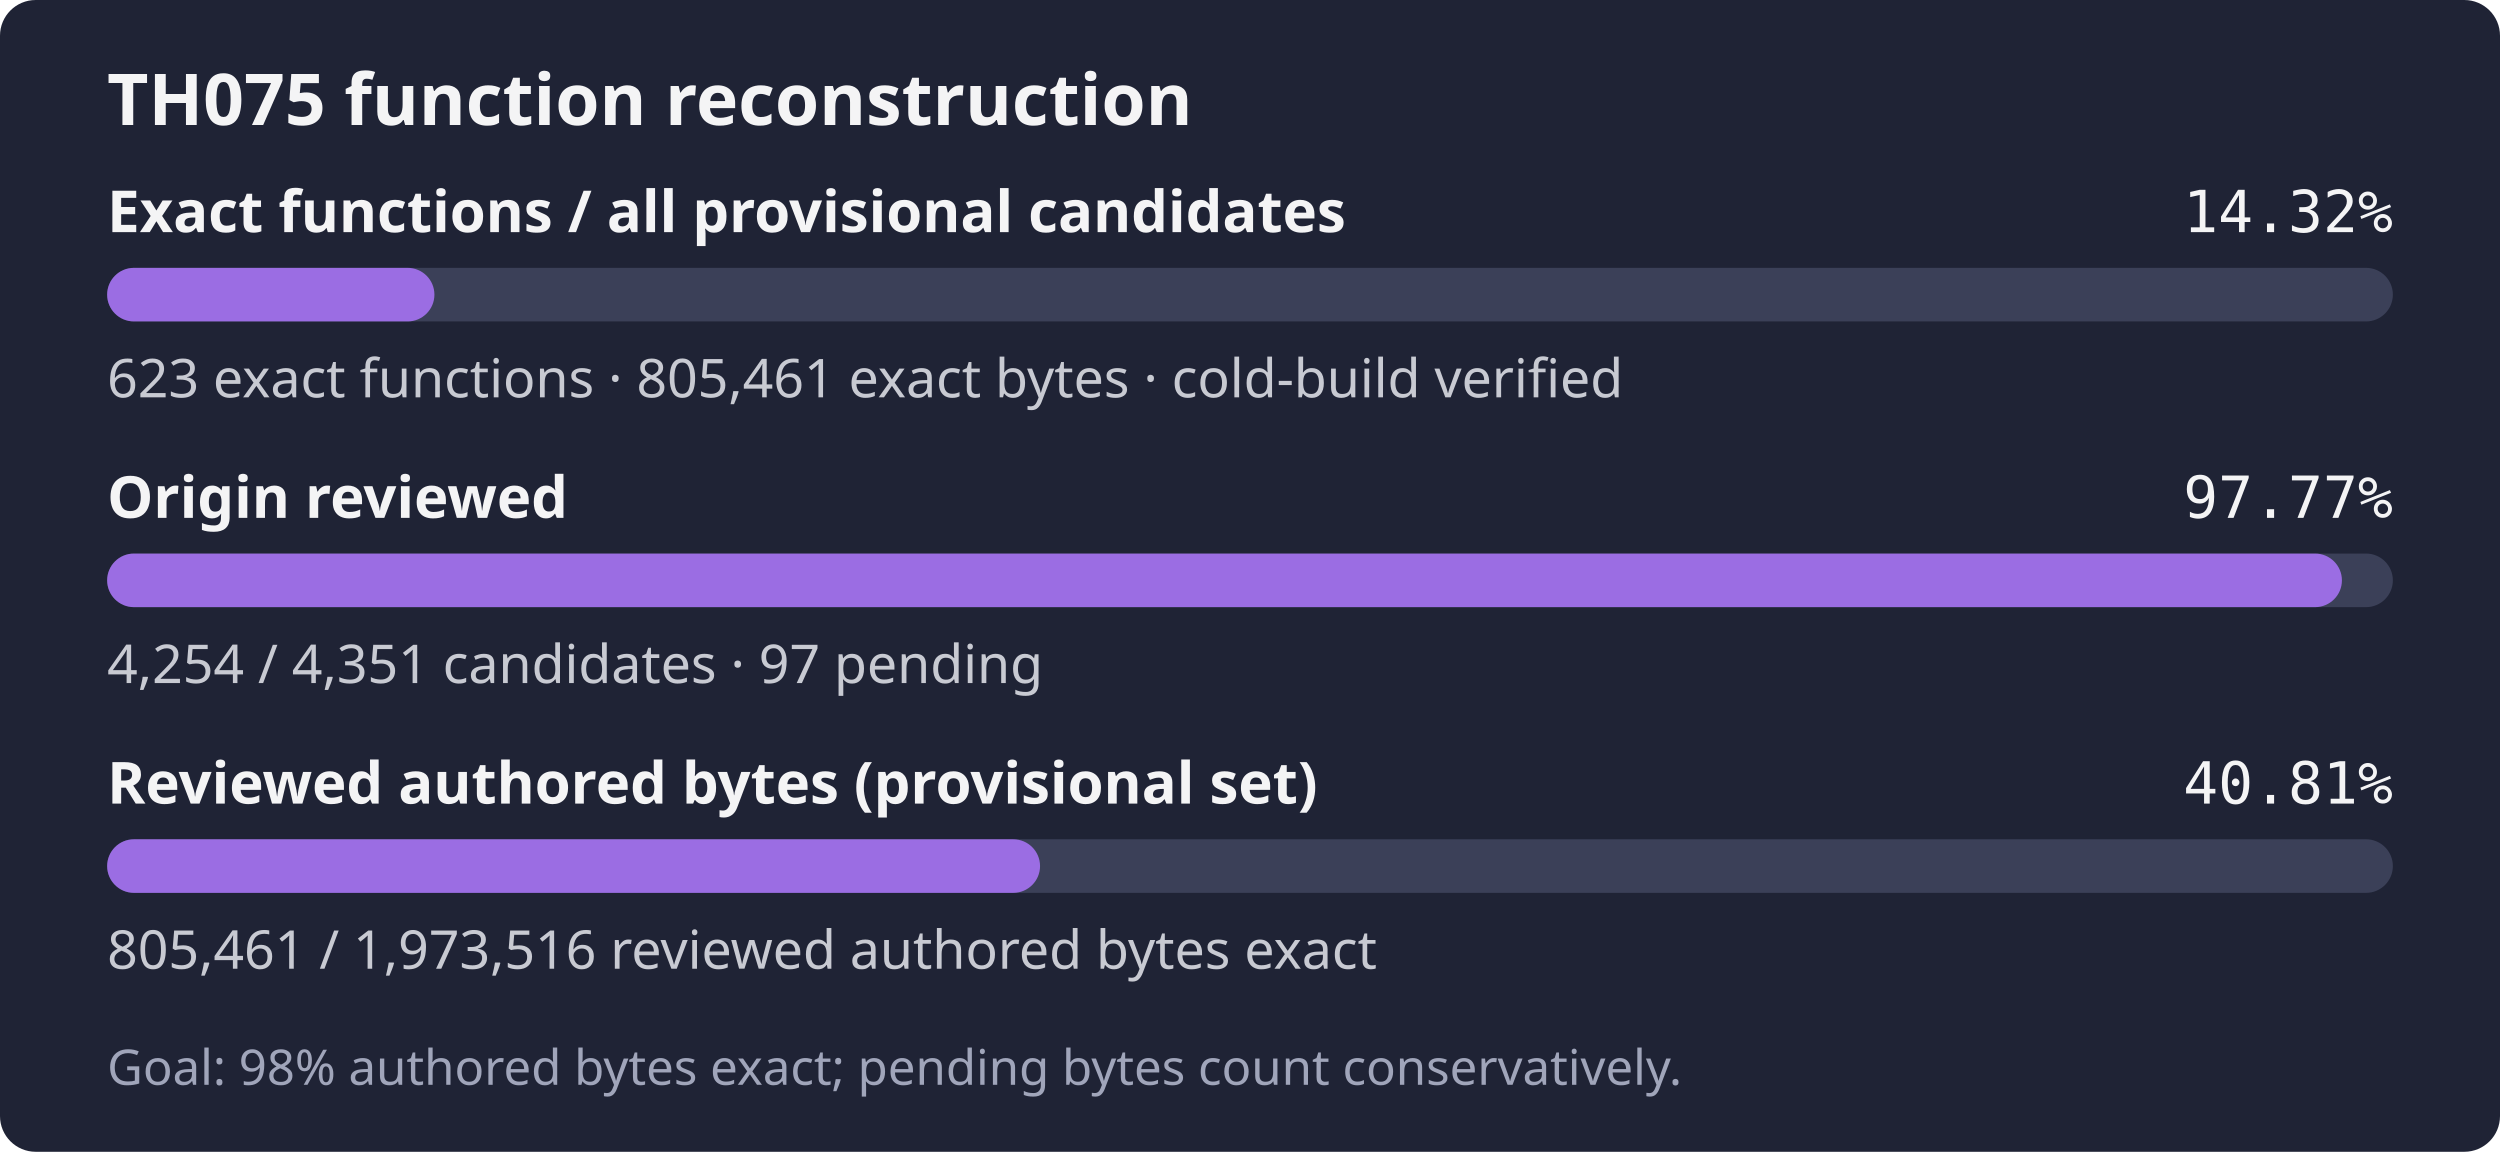
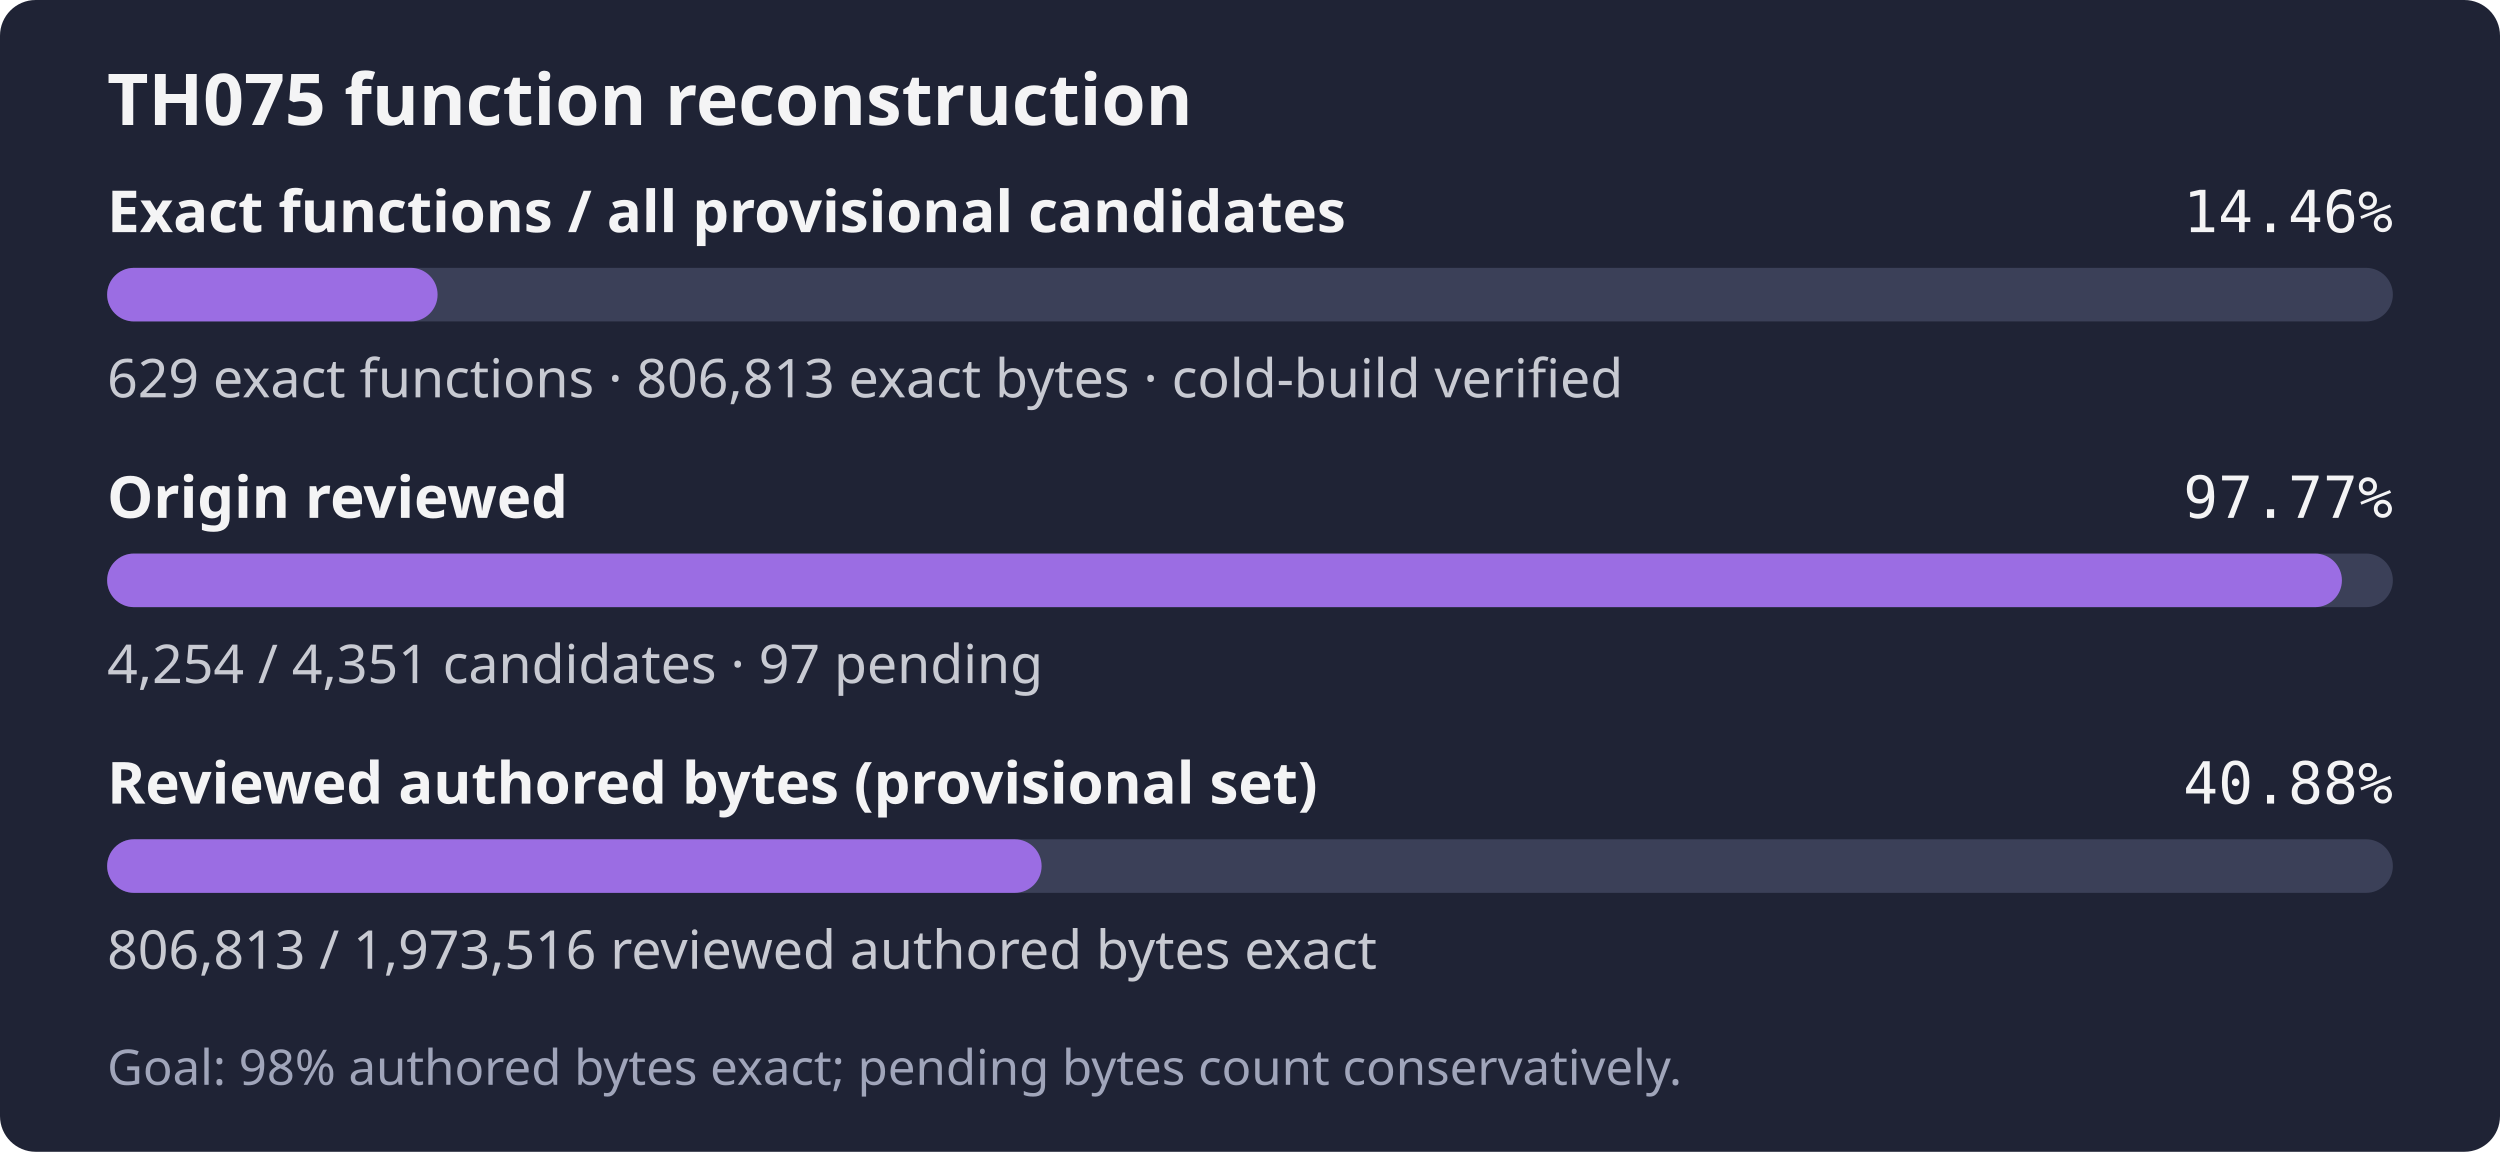
- <svg xmlns="http://www.w3.org/2000/svg" width="560" height="258" role="img" aria-label="TH075: 623 exact functions, 805,461 exact bytes; 4,254 of 4,351 candidates reviewed; Goal: 98% authored bytes exact; pending bytes count conservatively.">
+ <svg xmlns="http://www.w3.org/2000/svg" width="560" height="258" role="img" aria-label="TH075: 629 exact functions, 806,813 exact bytes; 4,254 of 4,351 candidates reviewed; Goal: 98% authored bytes exact; pending bytes count conservatively.">
  <rect width="560" height="258" rx="8" fill="#1f2335" />
  <text x="24" y="28" fill="#f4f4f5" font-family="sans-serif" font-size="16" font-weight="600">TH075 function reconstruction</text>
  <text x="24" y="52" fill="#f4f4f5" font-family="sans-serif" font-size="13" font-weight="600">Exact functions / all provisional candidates</text>
-   <text x="536" y="52" fill="#f4f4f5" text-anchor="end" font-family="monospace" font-size="13">14.32%</text>
+   <text x="536" y="52" fill="#f4f4f5" text-anchor="end" font-family="monospace" font-size="13">14.46%</text>
  <rect x="24" y="60" width="512" height="12" rx="6" fill="#3b4058" />
-   <rect x="24" y="60" width="73.31" height="12" rx="6" fill="#9b6de3" />
-   <text x="24" y="89" fill="#c8cad2" font-family="sans-serif" font-size="12">623 exact functions · 805,461 exact bytes · cold-build verified</text>
+   <rect x="24" y="60" width="74.02" height="12" rx="6" fill="#9b6de3" />
+   <text x="24" y="89" fill="#c8cad2" font-family="sans-serif" font-size="12">629 exact functions · 806,813 exact bytes · cold-build verified</text>
  <text x="24" y="116" fill="#f4f4f5" font-family="sans-serif" font-size="13" font-weight="600">Origin reviewed</text>
  <text x="536" y="116" fill="#f4f4f5" text-anchor="end" font-family="monospace" font-size="13">97.77%</text>
  <rect x="24" y="124" width="512" height="12" rx="6" fill="#3b4058" />
  <rect x="24" y="124" width="500.59" height="12" rx="6" fill="#9b6de3" />
  <text x="24" y="153" fill="#c8cad2" font-family="sans-serif" font-size="12">4,254 / 4,351 candidates · 97 pending</text>
  <text x="24" y="180" fill="#f4f4f5" font-family="sans-serif" font-size="13" font-weight="600">Reviewed authored bytes (provisional set)</text>
-   <text x="536" y="180" fill="#f4f4f5" text-anchor="end" font-family="monospace" font-size="13">40.81%</text>
+   <text x="536" y="180" fill="#f4f4f5" text-anchor="end" font-family="monospace" font-size="13">40.88%</text>
  <rect x="24" y="188" width="512" height="12" rx="6" fill="#3b4058" />
-   <rect x="24" y="188" width="208.97" height="12" rx="6" fill="#9b6de3" />
-   <text x="24" y="217" fill="#c8cad2" font-family="sans-serif" font-size="12">805,461 / 1,973,516 reviewed authored bytes exact</text>
+   <rect x="24" y="188" width="209.32" height="12" rx="6" fill="#9b6de3" />
+   <text x="24" y="217" fill="#c8cad2" font-family="sans-serif" font-size="12">806,813 / 1,973,516 reviewed authored bytes exact</text>
  <text x="24" y="243" fill="#a0a5ba" font-family="sans-serif" font-size="11">Goal: 98% authored bytes exact; pending bytes count conservatively.</text>
</svg>
